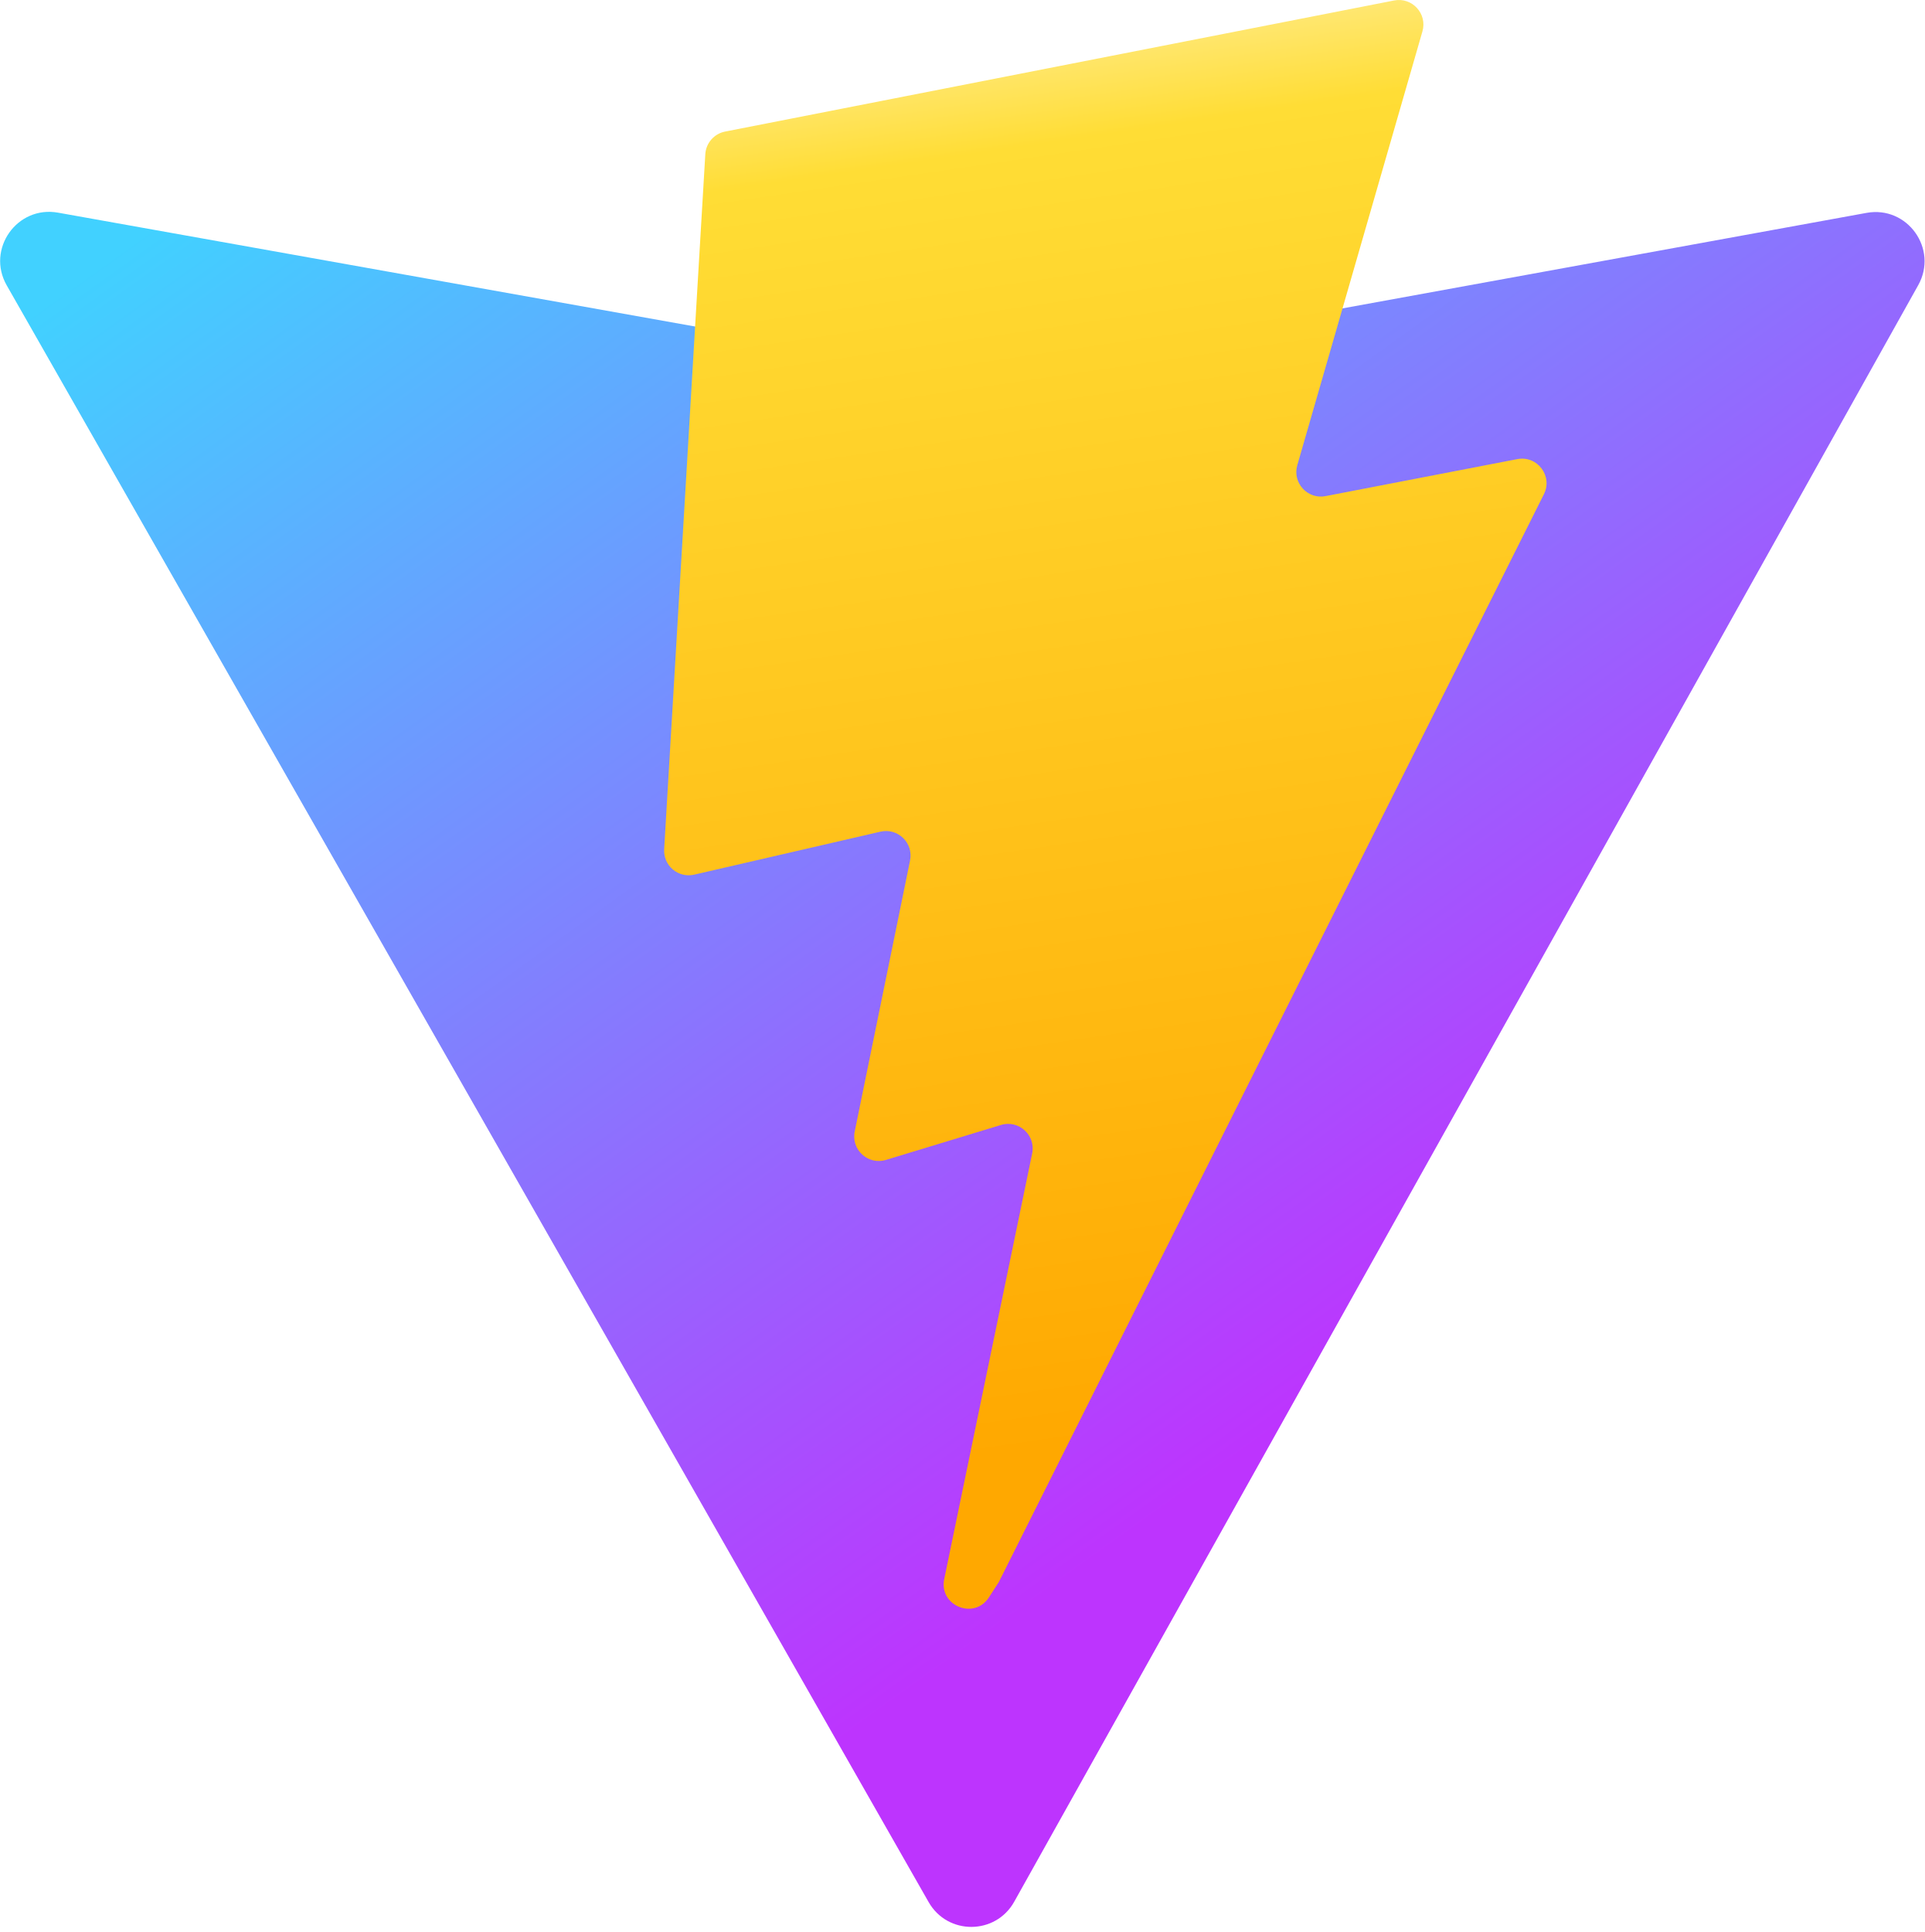
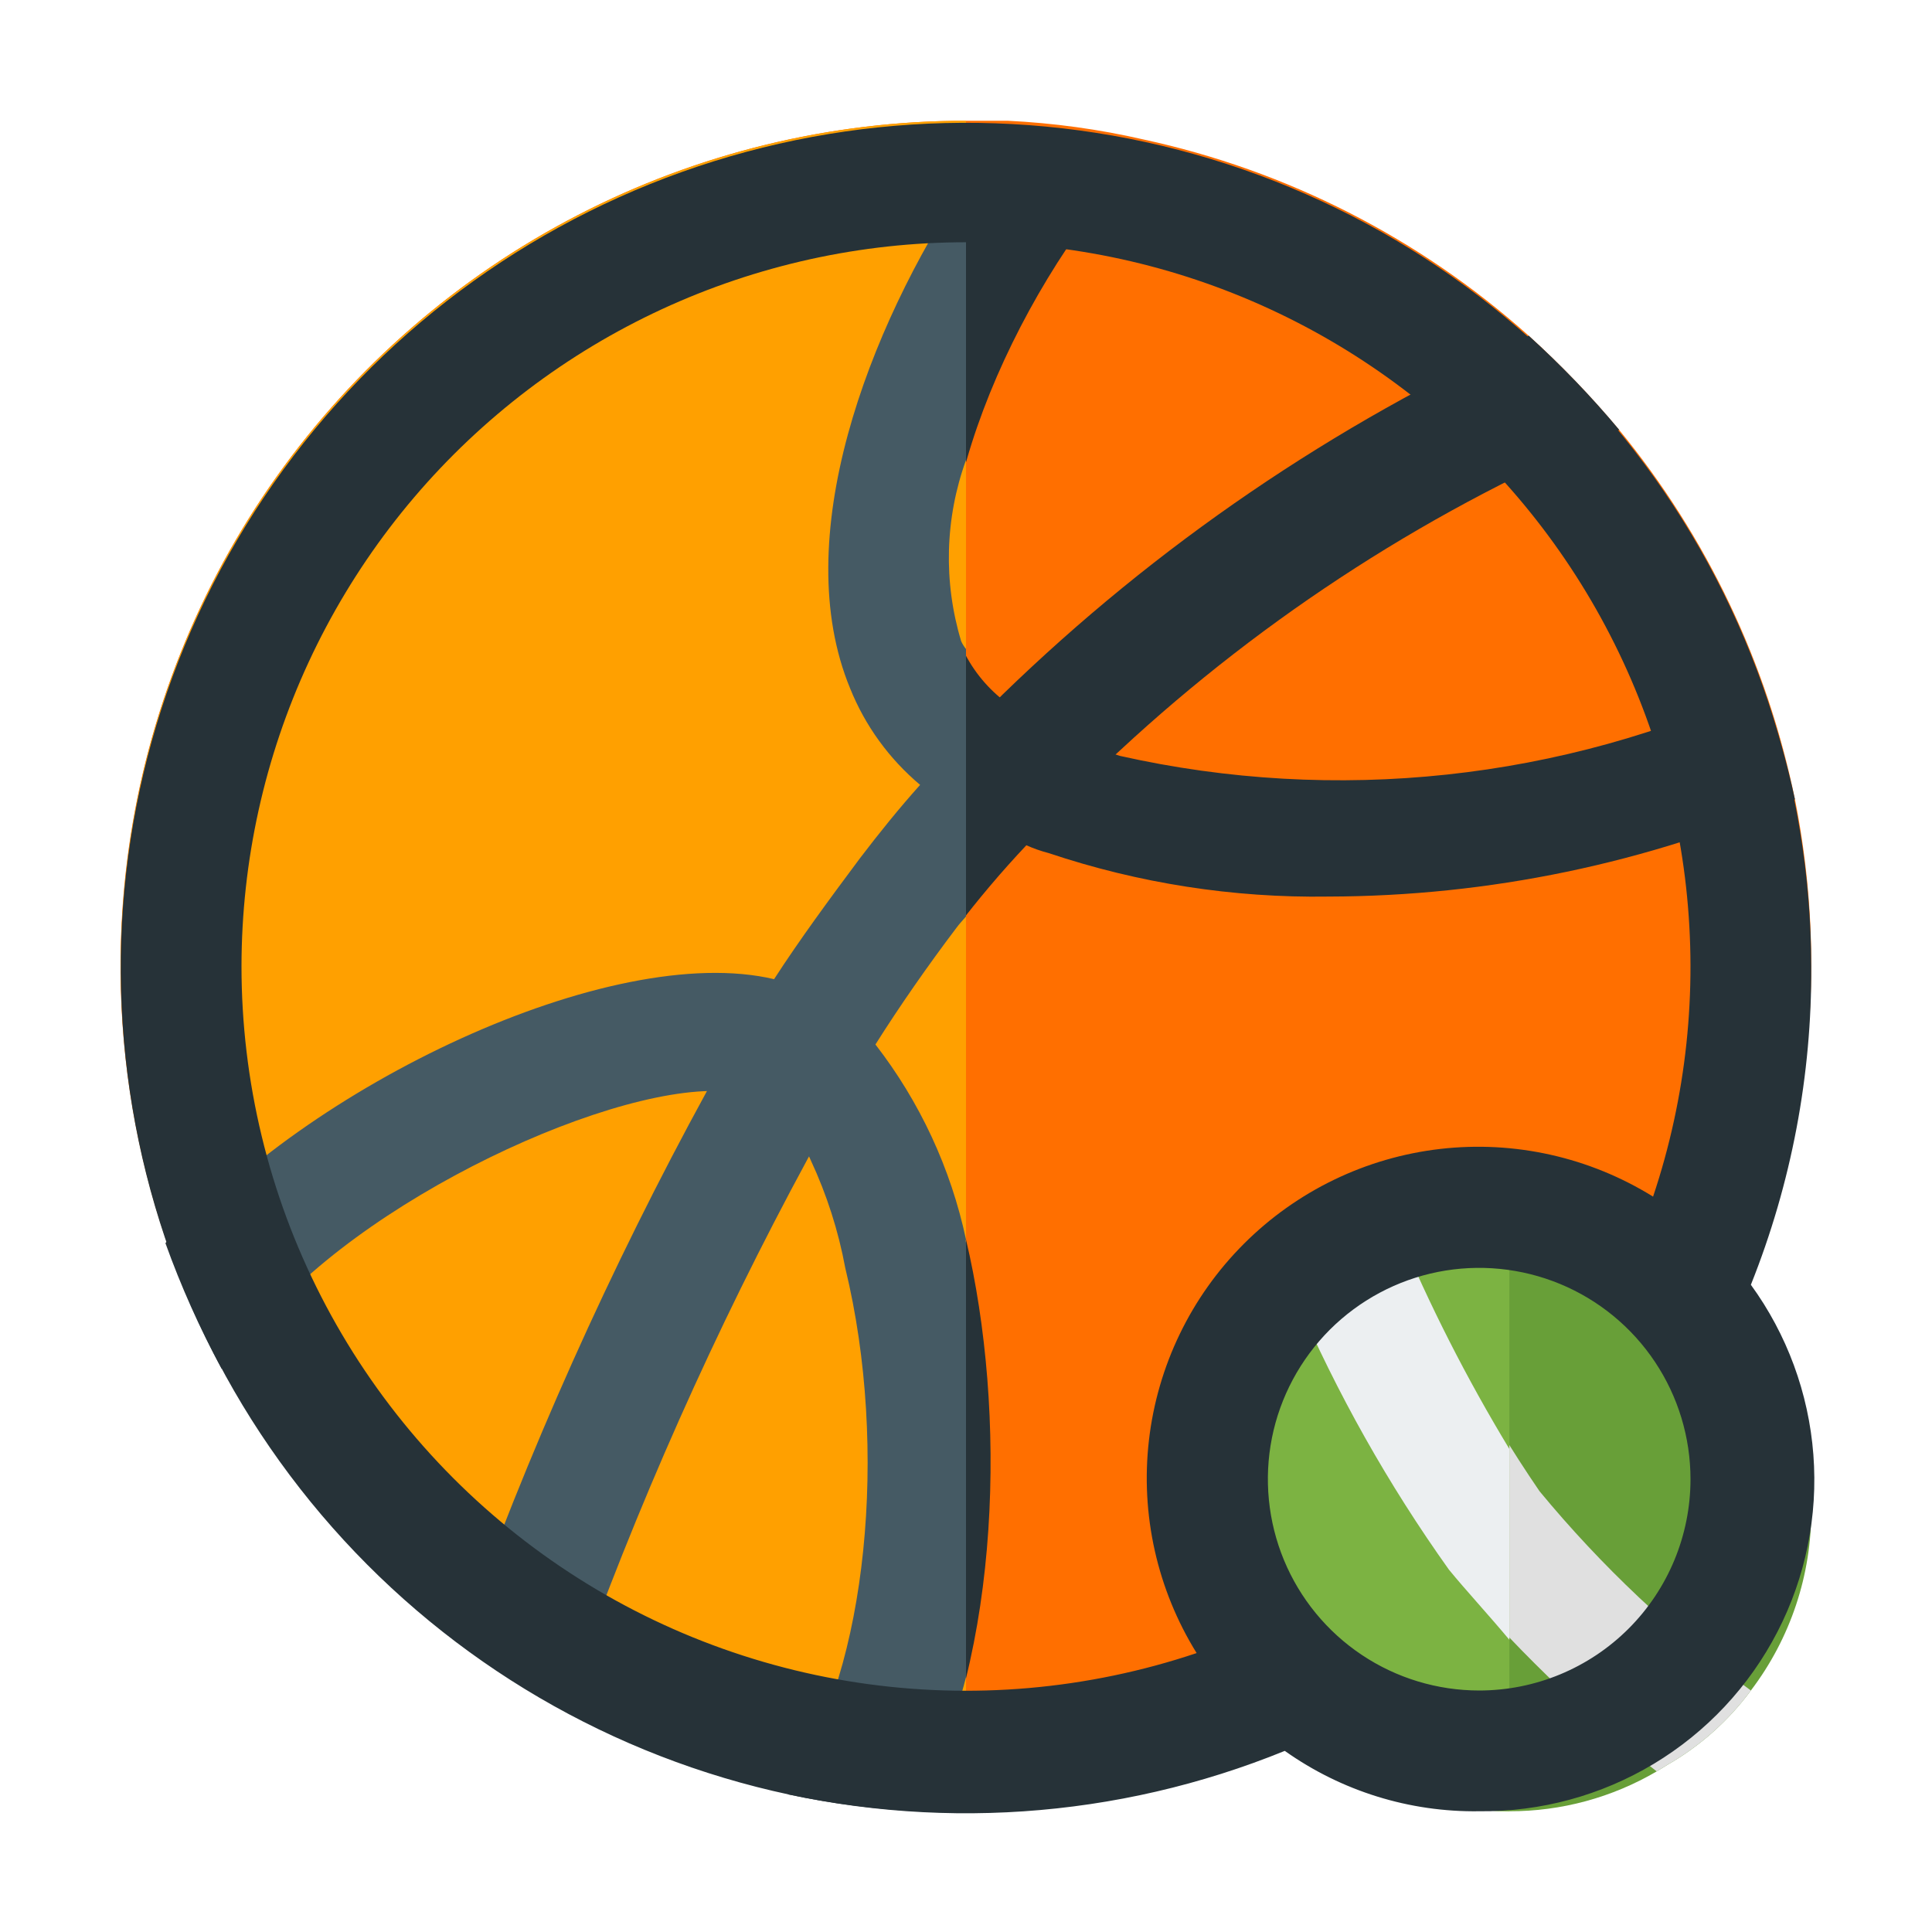
- <svg xmlns="http://www.w3.org/2000/svg" aria-hidden="true" role="img" class="iconify iconify--logos" width="31.88" height="32" preserveAspectRatio="xMidYMid meet" viewBox="0 0 256 257">
-   <defs>
-     <linearGradient id="IconifyId1813088fe1fbc01fb466" x1="-.828%" x2="57.636%" y1="7.652%" y2="78.411%">
-       <stop offset="0%" stop-color="#41D1FF" />
-       <stop offset="100%" stop-color="#BD34FE" />
-     </linearGradient>
-     <linearGradient id="IconifyId1813088fe1fbc01fb467" x1="43.376%" x2="50.316%" y1="2.242%" y2="89.03%">
-       <stop offset="0%" stop-color="#FFEA83" />
-       <stop offset="8.333%" stop-color="#FFDD35" />
-       <stop offset="100%" stop-color="#FFA800" />
-     </linearGradient>
-   </defs>
-   <path fill="url(#IconifyId1813088fe1fbc01fb466)" d="M255.153 37.938L134.897 252.976c-2.483 4.44-8.862 4.466-11.382.048L.875 37.958c-2.746-4.814 1.371-10.646 6.827-9.67l120.385 21.517a6.537 6.537 0 0 0 2.322-.004l117.867-21.483c5.438-.991 9.574 4.796 6.877 9.62Z" />
-   <path fill="url(#IconifyId1813088fe1fbc01fb467)" d="M185.432.063L96.44 17.501a3.268 3.268 0 0 0-2.634 3.014l-5.474 92.456a3.268 3.268 0 0 0 3.997 3.378l24.777-5.718c2.318-.535 4.413 1.507 3.936 3.838l-7.361 36.047c-.495 2.426 1.782 4.5 4.151 3.78l15.304-4.649c2.372-.72 4.652 1.36 4.15 3.788l-11.698 56.621c-.732 3.542 3.979 5.473 5.943 2.437l1.313-2.028l72.516-144.72c1.215-2.423-.88-5.186-3.54-4.672l-25.505 4.922c-2.396.462-4.435-1.77-3.759-4.114l16.646-57.705c.677-2.35-1.37-4.583-3.769-4.113Z" />
+ <svg xmlns="http://www.w3.org/2000/svg" width="800px" height="800px" viewBox="0 0 32 32" fill="none">
+   <path d="M30 16C30.002 15.073 29.911 14.149 29.73 13.24C29.27 10.989 28.268 8.885 26.81 7.11C26.35 6.56 25.852 6.042 25.32 5.56C23.511 3.942 21.312 2.822 18.94 2.31C18.201 2.14 17.448 2.037 16.69 2H16C13.764 1.999 11.56 2.534 9.574 3.56C7.587 4.585 5.875 6.072 4.58 7.895C3.286 9.718 2.447 11.825 2.134 14.039C1.821 16.253 2.042 18.509 2.78 20.62C3.037 21.336 3.348 22.031 3.71 22.7C4.674 24.467 6.008 26.005 7.62 27.21C8.163 27.622 8.738 27.989 9.34 28.31C10.505 28.943 11.754 29.408 13.05 29.69C13.751 29.84 14.464 29.933 15.18 29.97C15.45 29.97 15.72 29.97 16 29.97C19.295 29.972 22.483 28.806 25 26.68C26.56 25.371 27.816 23.737 28.679 21.892C29.543 20.047 29.994 18.037 30 16Z" fill="#FF6F00" />
+   <path d="M30 25C30.007 26.083 29.655 27.138 29 28C28.63 28.501 28.16 28.92 27.62 29.23L27.44 29.34C26.7 29.774 25.858 30.002 25 30C24.014 29.998 23.05 29.704 22.231 29.156C21.411 28.608 20.772 27.829 20.394 26.919C20.015 26.008 19.915 25.006 20.104 24.038C20.294 23.07 20.766 22.18 21.46 21.48C21.495 21.432 21.535 21.388 21.58 21.35C22.511 20.489 23.731 20.007 25 20C26.326 20 27.598 20.527 28.535 21.465C29.473 22.402 30 23.674 30 25Z" fill="#689F38" />
+   <path d="M29 28C28.63 28.501 28.16 28.92 27.62 29.23L27.44 29.34C26.179 28.351 25.026 27.232 24 26C23.009 24.586 22.171 23.071 21.5 21.48C21.535 21.432 21.575 21.388 21.62 21.35C22.075 20.92 22.608 20.58 23.19 20.35C23.796 21.881 24.57 23.34 25.5 24.7C26.525 25.941 27.701 27.05 29 28Z" fill="#E0E0E0" />
+   <path d="M25.32 5.56C22.097 7.025 19.15 9.034 16.61 11.5C16.127 11.975 15.669 12.476 15.24 13C14.89 13.39 14.56 13.8 14.24 14.22C13.74 14.89 13.24 15.57 12.82 16.22C12.4 16.87 12.06 17.45 11.71 18.07C10.106 21.003 8.738 24.06 7.62 27.21C8.163 27.622 8.738 27.989 9.34 28.31L9.46 28C10.536 24.966 11.847 22.02 13.38 19.19C13.73 18.55 14.11 17.92 14.5 17.3C14.89 16.68 15.37 15.99 15.84 15.37C16.202 14.893 16.589 14.436 17 14C17.486 13.447 18.004 12.923 18.55 12.43C20.97 10.184 23.77 8.386 26.82 7.12C26.357 6.566 25.855 6.045 25.32 5.56Z" fill="#263238" />
+   <path d="M29.73 13.24C27.29 14.298 24.659 14.845 22 14.85C20.427 14.874 18.861 14.63 17.37 14.13C17.243 14.097 17.119 14.054 17 14C16.364 13.768 15.773 13.43 15.25 13C14.742 12.579 14.344 12.04 14.09 11.43C12.93 8.62 14.78 4.53 16.7 2.07C17.457 2.1 18.21 2.197 18.95 2.36C18.916 2.495 18.847 2.619 18.75 2.72C16.75 4.91 15.12 8.72 15.93 10.72C16.086 11.065 16.323 11.366 16.62 11.6C17.043 11.925 17.516 12.178 18.02 12.35L18.55 12.52C22.125 13.323 25.866 12.922 29.19 11.38C29.412 11.987 29.593 12.608 29.73 13.24Z" fill="#263238" />
+   <path d="M15.18 30C14.464 29.963 13.751 29.87 13.05 29.72C13.079 29.627 13.123 29.539 13.18 29.46C14.39 27.67 14.77 24 14 21C13.86 20.37 13.638 19.762 13.34 19.19C13.166 18.78 12.873 18.432 12.5 18.19C12.24 18.071 11.955 18.019 11.67 18.04C9.53 18.04 5.16 20.25 3.82 22.48C3.781 22.552 3.731 22.616 3.67 22.67C3.308 22.001 2.997 21.306 2.74 20.59C4.99 17.99 10.05 15.54 12.74 16.19C12.974 16.237 13.2 16.318 13.41 16.43C13.793 16.646 14.132 16.93 14.41 17.27C15.183 18.221 15.727 19.336 16 20.53C16.67 23.36 16.59 27.37 15.18 30Z" fill="#263238" />
+   <path d="M2 16C2.001 17.573 2.265 19.134 2.78 20.62C3.037 21.336 3.348 22.031 3.71 22.7C4.674 24.467 6.008 26.005 7.62 27.21C8.163 27.622 8.738 27.989 9.34 28.31C10.505 28.943 11.754 29.408 13.05 29.69C13.751 29.84 14.464 29.933 15.18 29.97C15.45 29.97 15.72 29.97 16 29.97V2C12.287 2 8.726 3.475 6.101 6.101C3.475 8.726 2 12.287 2 16Z" fill="#FFA000" />
+   <path d="M23.15 20.36C22.568 20.59 22.035 20.93 21.58 21.36C21.535 21.398 21.495 21.442 21.46 21.49C20.769 22.191 20.3 23.08 20.113 24.046C19.925 25.012 20.026 26.012 20.404 26.92C20.782 27.829 21.42 28.606 22.238 29.154C23.055 29.701 24.016 29.996 25 30V20C24.366 20.002 23.738 20.124 23.15 20.36Z" fill="#7CB342" />
+   <path d="M15.24 13C14.89 13.39 14.56 13.8 14.24 14.22C13.74 14.89 13.24 15.57 12.82 16.22C12.4 16.87 12.06 17.45 11.71 18.07C10.106 21.003 8.738 24.059 7.62 27.21C8.163 27.622 8.738 27.989 9.34 28.31L9.46 28C10.536 24.966 11.847 22.02 13.38 19.19C13.73 18.55 14.11 17.92 14.5 17.3C14.89 16.68 15.37 15.99 15.84 15.37C15.89 15.3 15.95 15.24 16 15.18V12.11C15.74 12.38 15.48 12.66 15.24 13Z" fill="#455A64" />
+   <path d="M15.92 10.62C15.623 9.638 15.651 8.585 16 7.62V3C14.36 5.47 13.06 8.93 14.08 11.4C14.329 12.021 14.728 12.57 15.24 13C15.475 13.207 15.73 13.391 16 13.55V10.75C15.968 10.71 15.941 10.667 15.92 10.62Z" fill="#455A64" />
+   <path d="M16 20.53C15.749 19.354 15.236 18.25 14.5 17.3C14.222 16.96 13.883 16.676 13.5 16.46C13.29 16.348 13.064 16.267 12.83 16.22C10.1 15.57 5.04 18.02 2.83 20.62C3.087 21.336 3.398 22.031 3.76 22.7C3.821 22.646 3.871 22.582 3.91 22.51C5.25 20.28 9.62 18.11 11.76 18.07C12.045 18.049 12.33 18.101 12.59 18.22C12.963 18.462 13.256 18.81 13.43 19.22C13.694 19.787 13.886 20.385 14 21C14.73 24 14.35 27.67 13.14 29.43C13.083 29.509 13.039 29.597 13.01 29.69C13.711 29.84 14.424 29.933 15.14 29.97C15.515 29.278 15.804 28.542 16 27.78V20.58C15.995 20.564 15.995 20.546 16 20.53Z" fill="#455A64" />
+   <path d="M23.15 20.36C22.568 20.59 22.035 20.93 21.58 21.36C21.535 21.398 21.495 21.442 21.46 21.49C22.144 23.079 22.995 24.591 24 26C24.27 26.33 24.64 26.73 25 27.16V24C24.294 22.834 23.675 21.618 23.15 20.36Z" fill="#ECEFF1" />
+   <path d="M30 16C29.993 13.002 29.023 10.085 27.234 7.679C25.444 5.273 22.929 3.505 20.06 2.635C17.19 1.766 14.117 1.841 11.293 2.849C8.469 3.857 6.044 5.745 4.373 8.235C2.703 10.725 1.876 13.686 2.015 16.681C2.154 19.676 3.25 22.548 5.143 24.873C7.037 27.198 9.626 28.854 12.531 29.597C15.436 30.34 18.503 30.131 21.28 29C22.22 29.667 23.348 30.017 24.5 30C25.518 30.011 26.519 29.739 27.391 29.215C28.264 28.69 28.973 27.933 29.44 27.028C29.907 26.123 30.113 25.107 30.035 24.092C29.957 23.077 29.599 22.103 29 21.28C29.671 19.601 30.011 17.808 30 16ZM4 16C4.002 14.261 4.381 12.544 5.112 10.967C5.843 9.39 6.908 7.99 8.234 6.865C9.559 5.74 11.113 4.916 12.788 4.451C14.463 3.985 16.219 3.889 17.935 4.17C19.651 4.45 21.285 5.1 22.725 6.074C24.165 7.048 25.376 8.324 26.274 9.812C27.172 11.301 27.736 12.967 27.927 14.694C28.118 16.422 27.932 18.171 27.38 19.82C26.328 19.167 25.085 18.888 23.855 19.03C22.624 19.172 21.478 19.726 20.602 20.602C19.726 21.478 19.172 22.624 19.03 23.855C18.888 25.085 19.167 26.328 19.82 27.38C18.015 27.986 16.092 28.154 14.209 27.87C12.326 27.586 10.538 26.858 8.993 25.746C7.447 24.634 6.188 23.17 5.32 21.476C4.452 19.781 3.999 17.904 4 16ZM24.5 28C23.808 28 23.131 27.795 22.555 27.41C21.98 27.026 21.531 26.479 21.266 25.839C21.002 25.2 20.932 24.496 21.067 23.817C21.202 23.138 21.536 22.515 22.025 22.025C22.515 21.536 23.138 21.202 23.817 21.067C24.496 20.932 25.2 21.002 25.839 21.266C26.479 21.531 27.026 21.98 27.41 22.555C27.795 23.131 28 23.808 28 24.5C28 25.428 27.631 26.319 26.975 26.975C26.319 27.631 25.428 28 24.5 28Z" fill="#263238" />
</svg>
